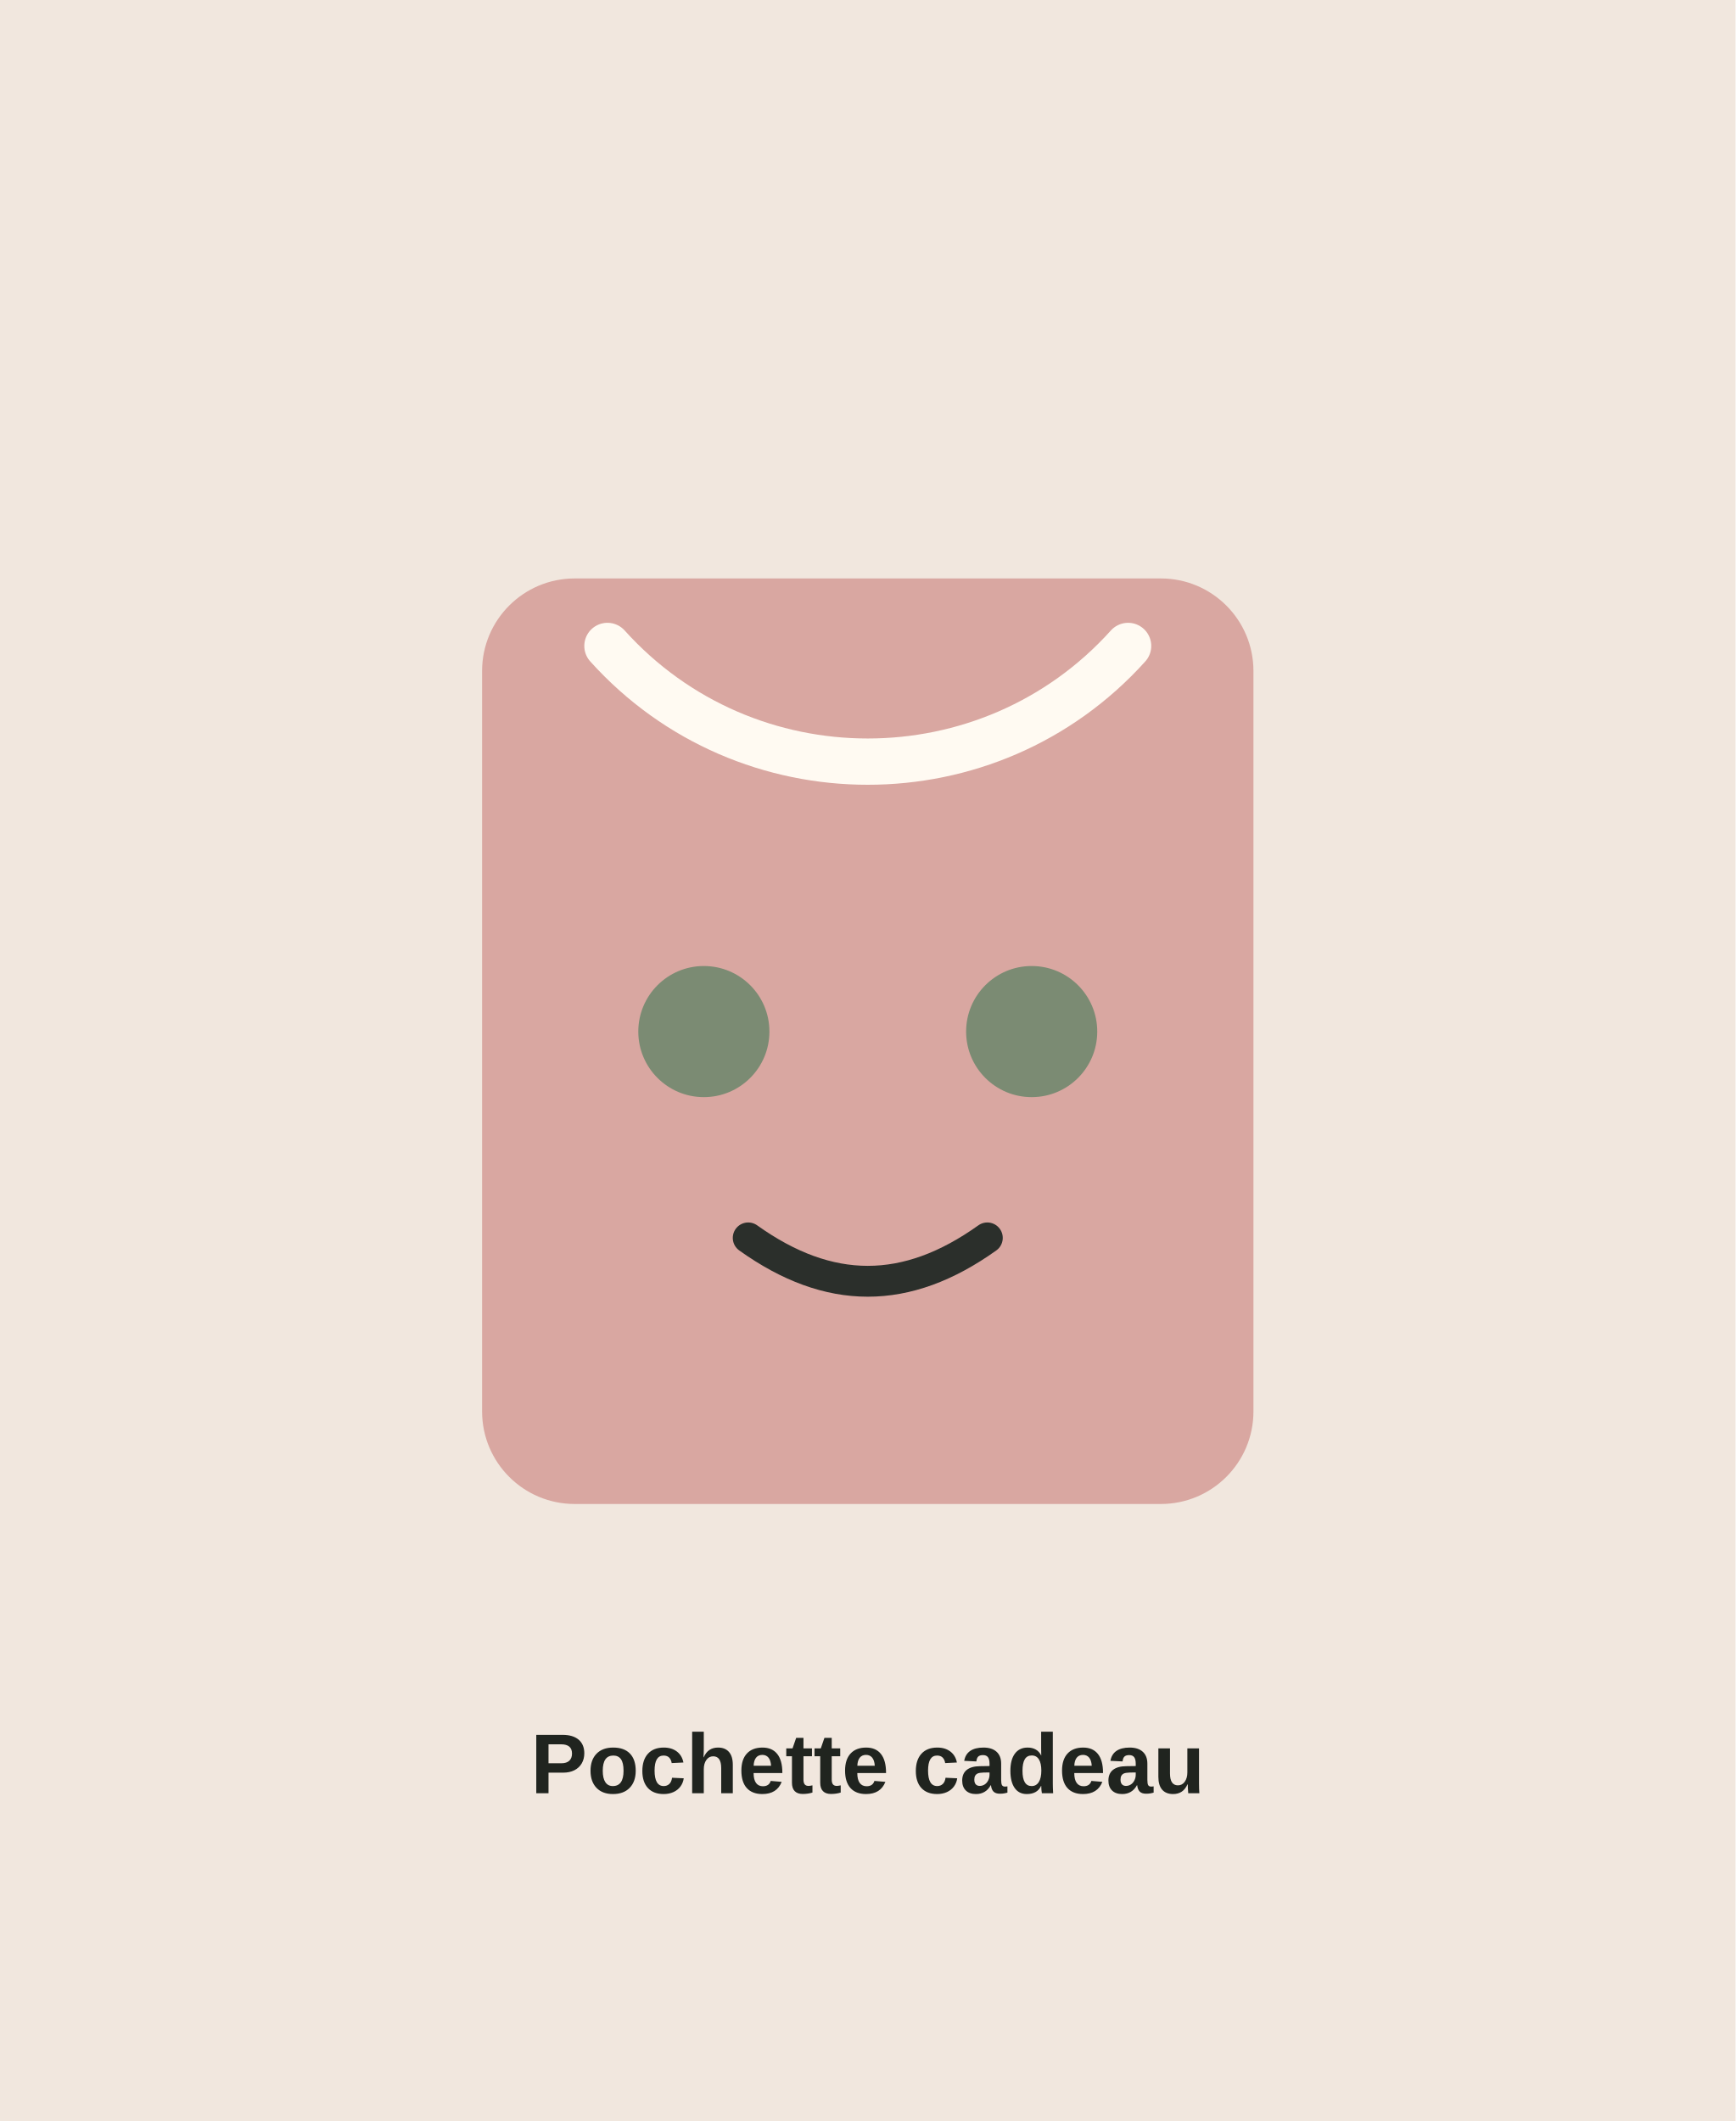
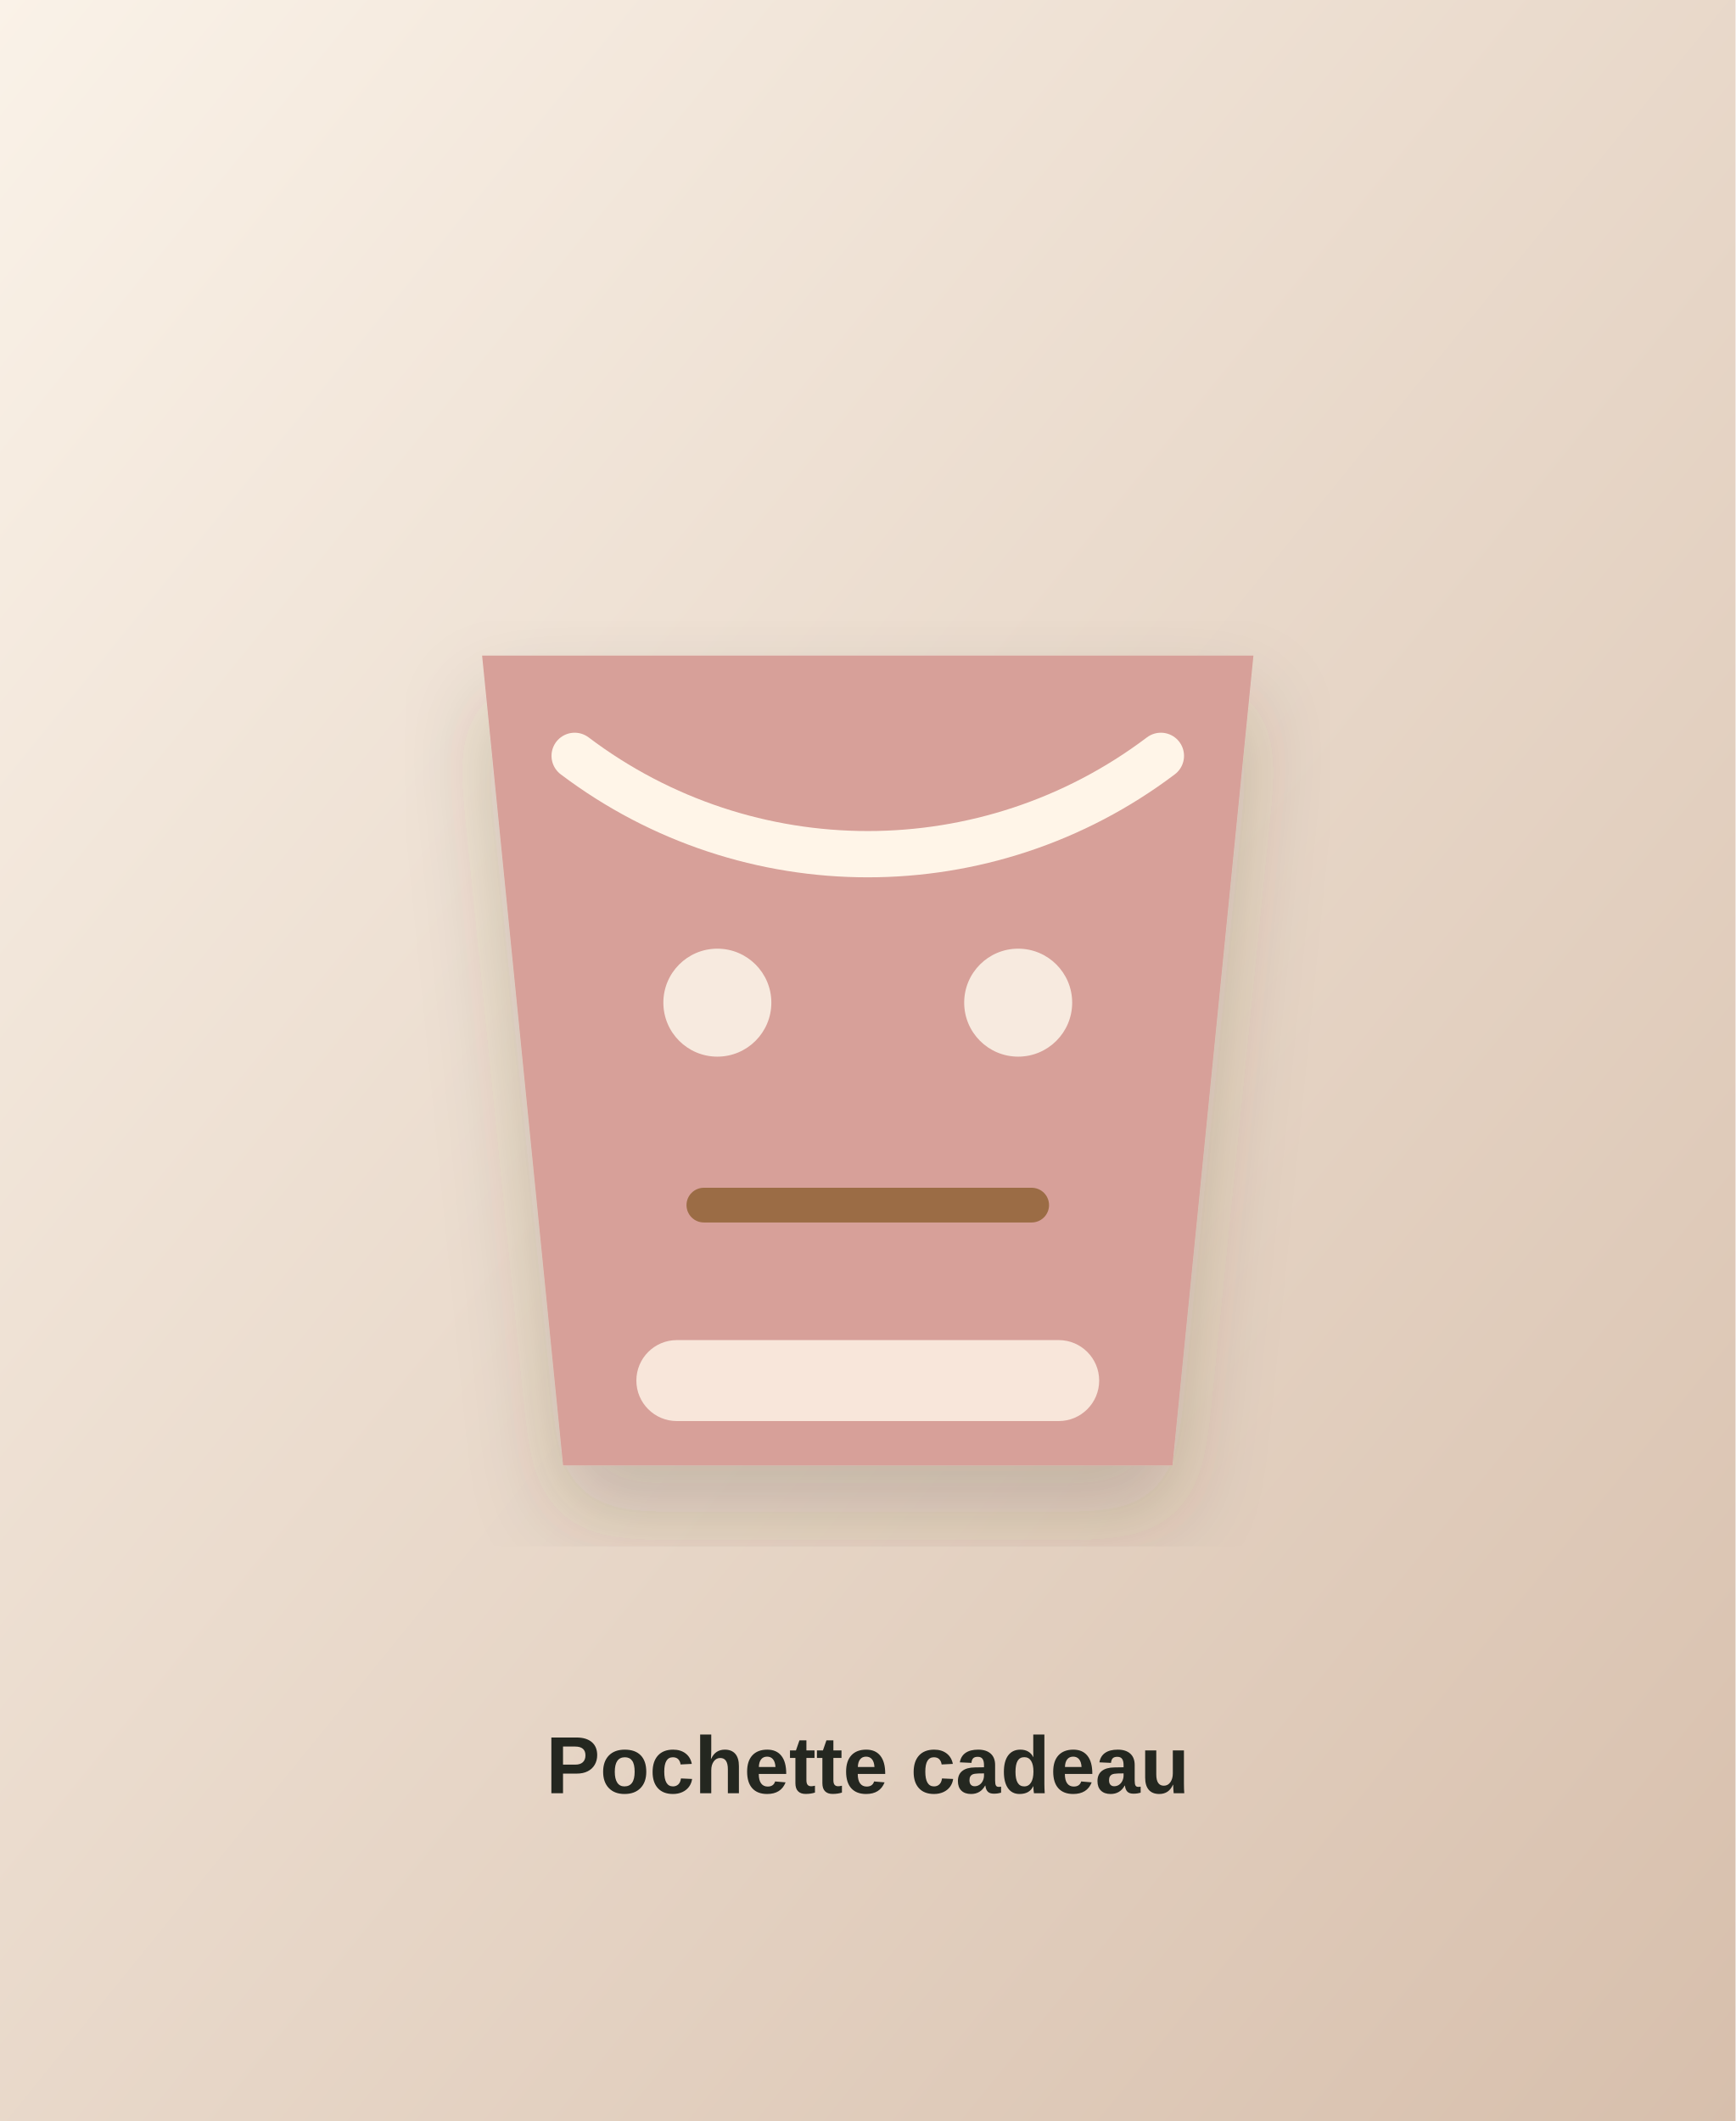
<svg xmlns="http://www.w3.org/2000/svg" viewBox="0 0 900 1100">
-   <rect width="900" height="1100" fill="#f1e7de" />
-   <rect x="250" y="300" width="400" height="480" rx="48" fill="#d9a7a1" />
-   <path d="M315 335c72 80 198 80 270 0" fill="none" stroke="#fffaf2" stroke-width="24" stroke-linecap="round" />
-   <circle cx="365" cy="535" r="34" fill="#7b8b73" />
-   <circle cx="535" cy="535" r="34" fill="#7b8b73" />
-   <path d="M388 642c42 30 82 30 124 0" fill="none" stroke="#2b2f2b" stroke-width="16" stroke-linecap="round" />
-   <text x="450" y="930" text-anchor="middle" font-family="Arial, sans-serif" font-size="44" font-weight="700" fill="#20241f">Pochette cadeau</text>
+   <defs>
+     <linearGradient id="bg" x1="0" x2="1" y1="0" y2="1">
+       <stop offset="0" stop-color="#faf2e8" />
+       <stop offset="1" stop-color="#d7bfac" />
+     </linearGradient>
+     <filter id="s">
+       <feDropShadow dx="0" dy="24" stdDeviation="22" flood-color="#4a3328" flood-opacity=".2" />
+     </filter>
+   </defs>
+   <rect width="900" height="1100" fill="url(#bg)" />
+   <g filter="url(#s)">
+     <path d="M250 340h400l-42 420H292Z" fill="#d7a099" />
+     <path d="M298 392c90 68 214 68 304 0" fill="none" stroke="#fff5e8" stroke-width="24" stroke-linecap="round" />
+     <circle cx="372" cy="520" r="28" fill="#f7eadf" />
+     <circle cx="528" cy="520" r="28" fill="#f7eadf" />
+     <path d="M365 625h170" stroke="#9b6c45" stroke-width="18" stroke-linecap="round" />
+     <rect x="330" y="695" width="240" height="42" rx="21" fill="#fff5e8" opacity=".82" />
+   </g>
+   <text x="450" y="930" text-anchor="middle" font-family="Arial, sans-serif" font-size="42" font-weight="700" fill="#242720">Pochette cadeau</text>
</svg>
